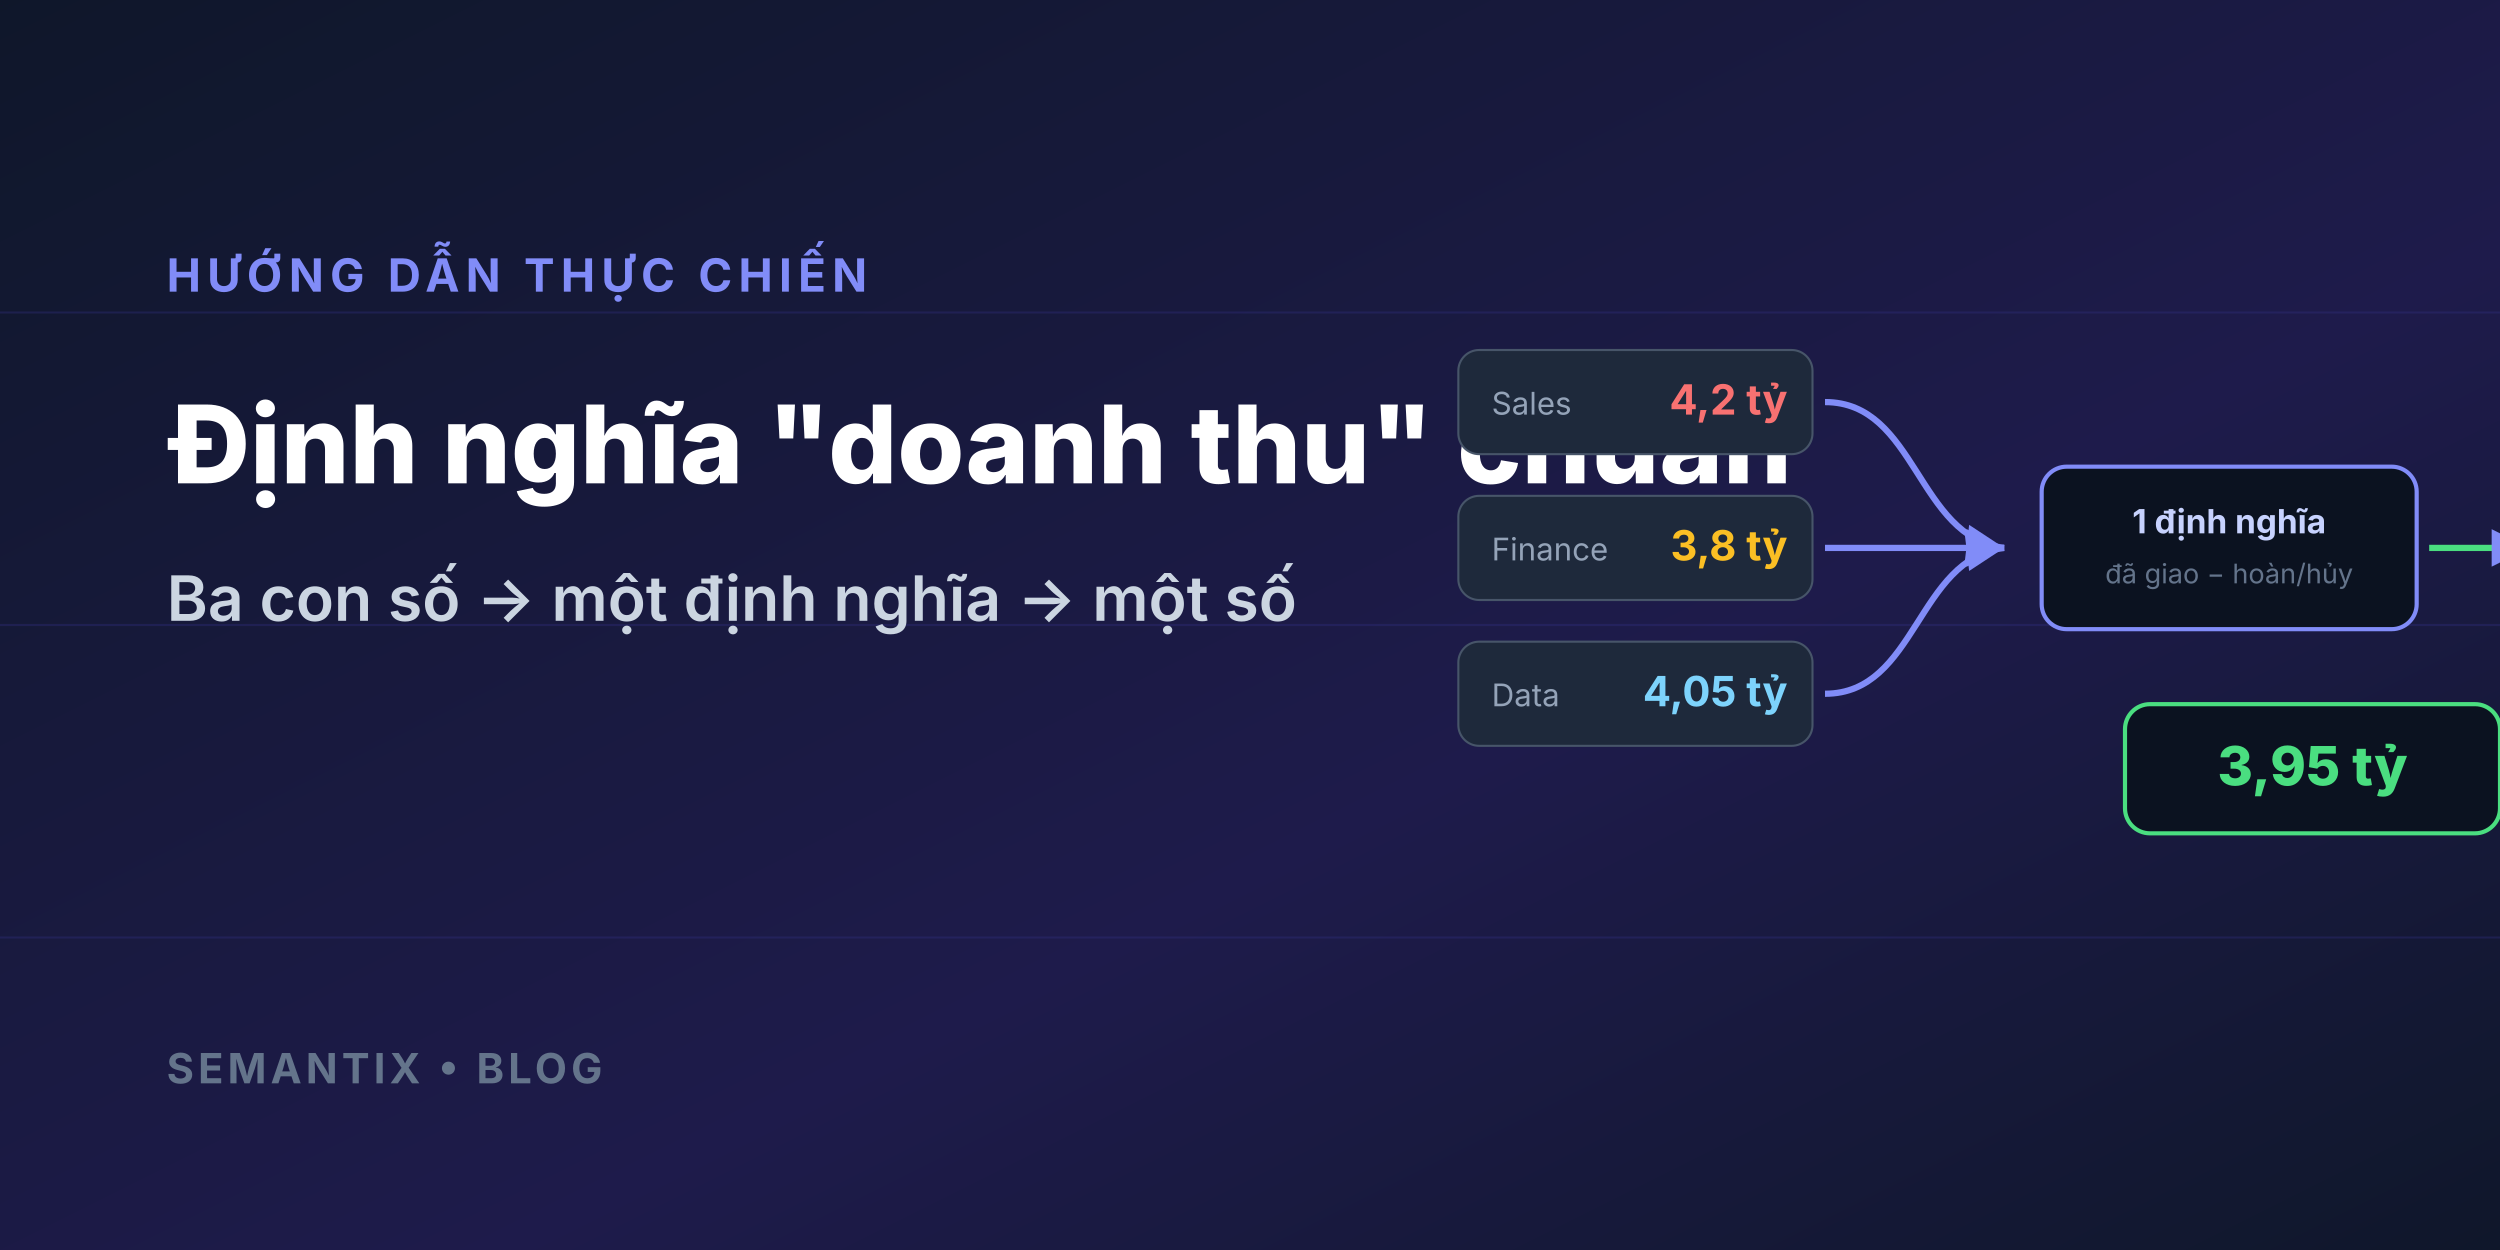
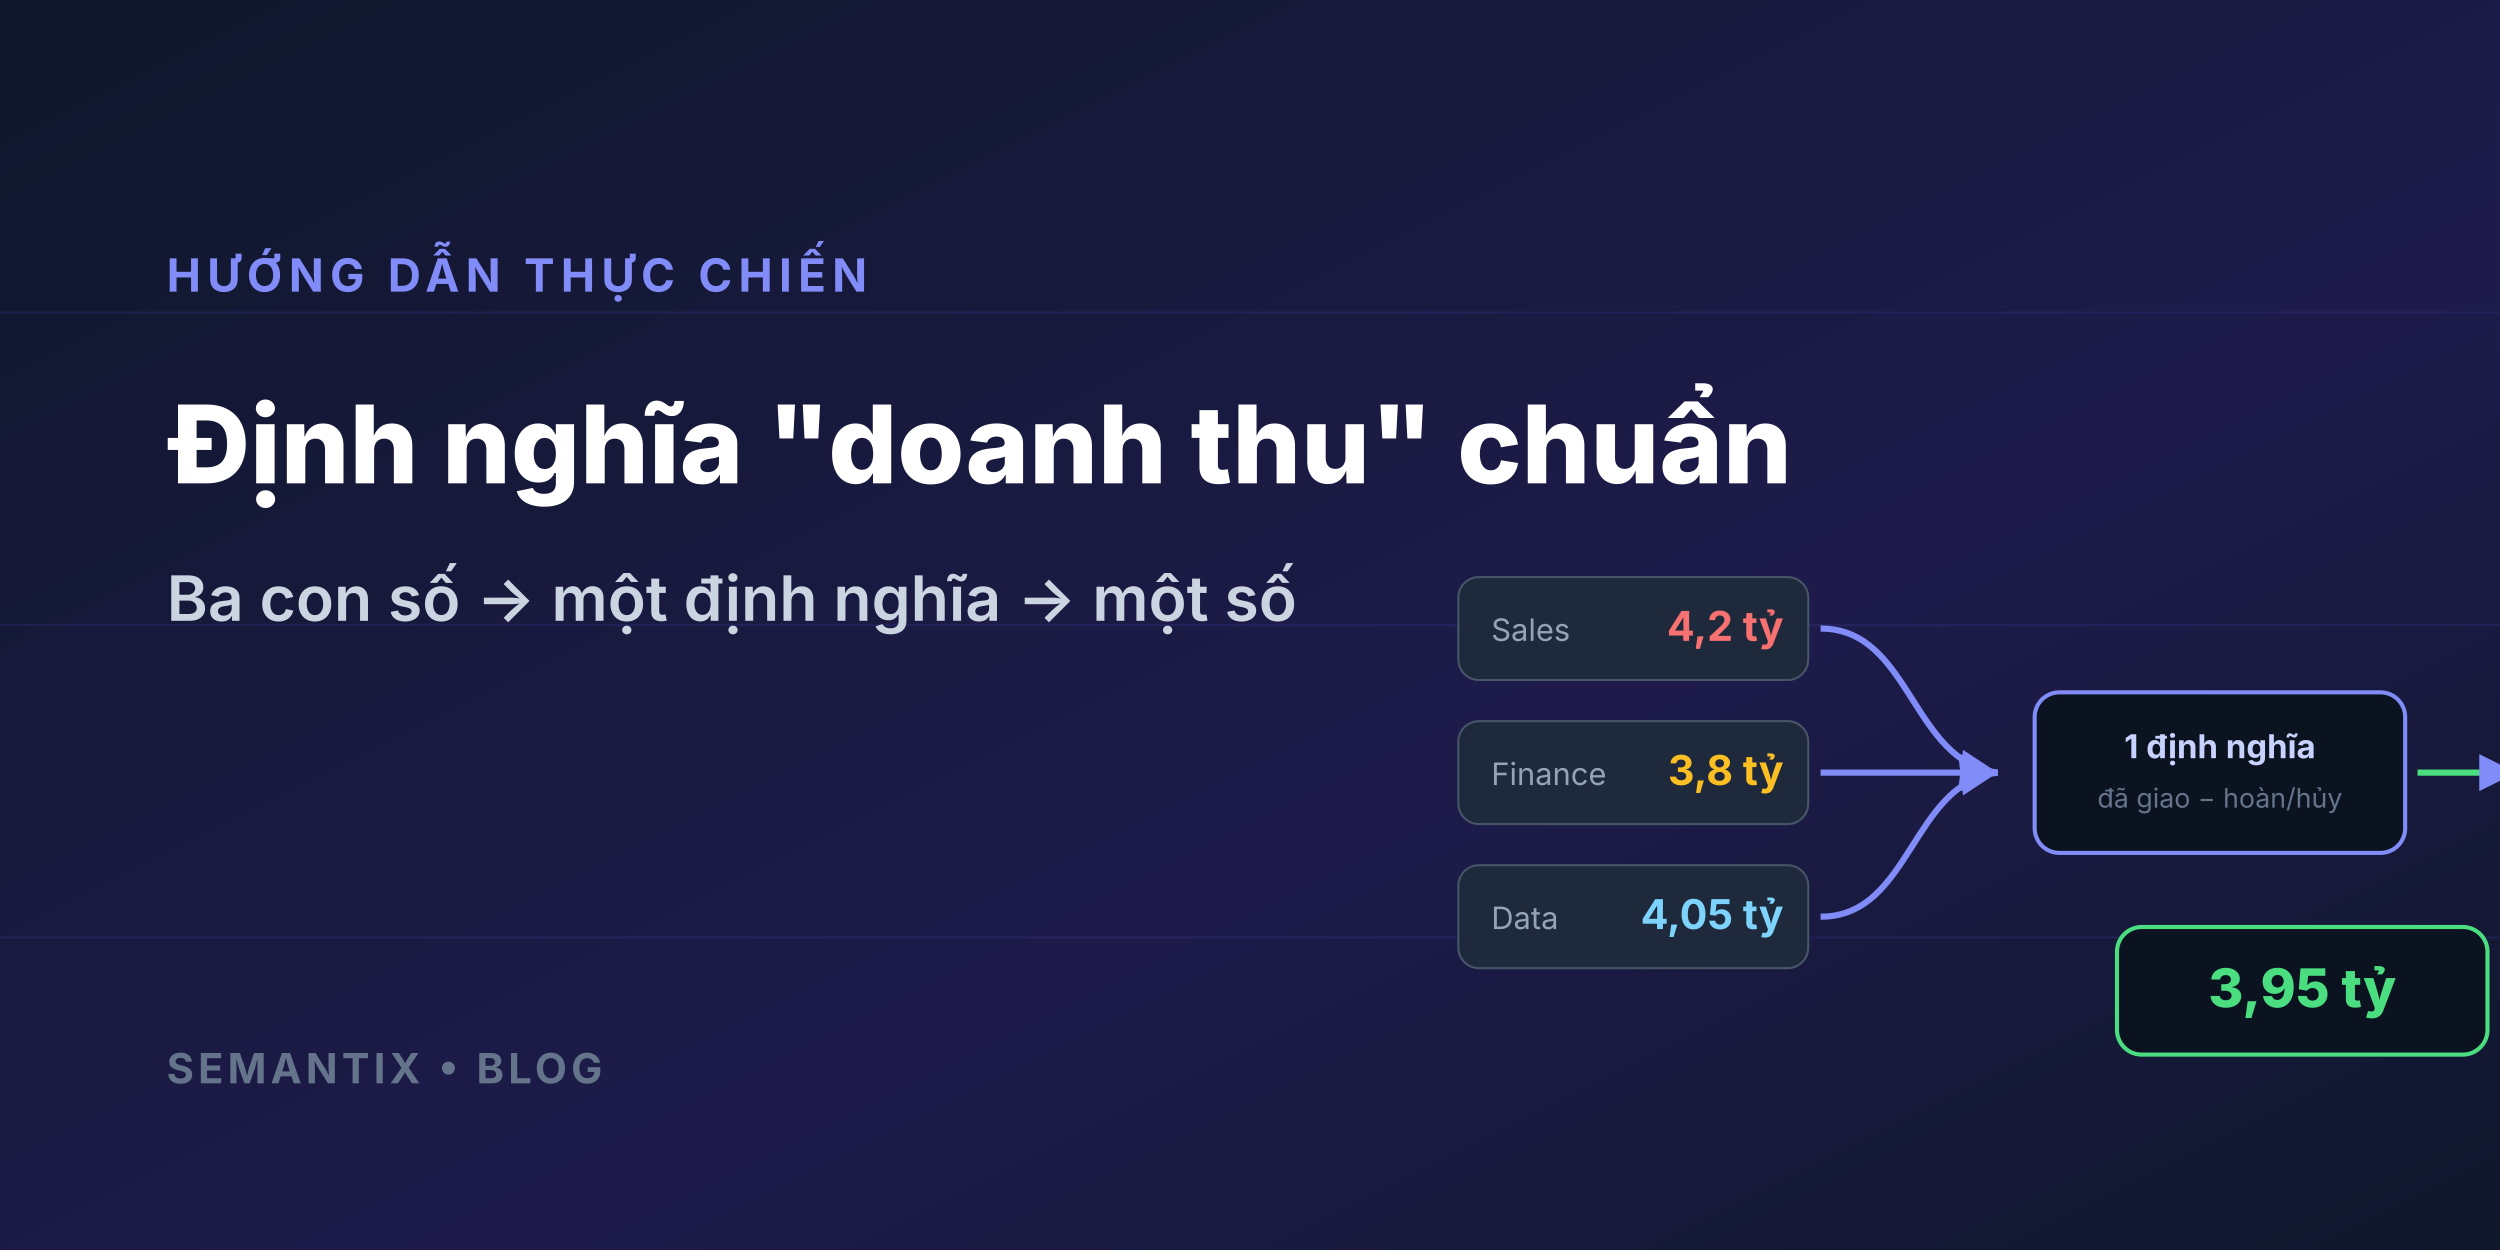
<svg xmlns="http://www.w3.org/2000/svg" viewBox="0 0 1200 600" font-family="Inter, 'Segoe UI', Arial, sans-serif">
  <defs>
    <linearGradient id="bghd018" x1="0" y1="0" x2="1" y2="1">
      <stop offset="0" stop-color="#0F172A" />
      <stop offset="0.6" stop-color="#1E1B4B" />
      <stop offset="1" stop-color="#0F172A" />
    </linearGradient>
    <marker id="ahd018" markerWidth="10" markerHeight="10" refX="6" refY="3" orient="auto">
      <path d="M0 0 L6 3 L0 6 Z" fill="#818CF8" />
    </marker>
  </defs>
  <rect width="1200" height="600" fill="url(#bghd018)" />
  <g stroke="#312E81" stroke-width="1" opacity="0.35">
    <line x1="0" y1="150" x2="1200" y2="150" />
    <line x1="0" y1="300" x2="1200" y2="300" />
    <line x1="0" y1="450" x2="1200" y2="450" />
  </g>
  <text x="80" y="140" fill="#818CF8" font-size="22" font-weight="700" letter-spacing="3">HƯỚNG DẪN THỰC CHIẾN</text>
  <text x="80" y="232" fill="#ffffff" font-size="52" font-weight="800">Định nghĩa "doanh thu" chuẩn</text>
  <text x="80" y="298" fill="#CBD5E1" font-size="30" font-weight="600">Ba con số → một định nghĩa → một số</text>
  <text x="80" y="520" fill="#64748B" font-size="20" font-weight="700" letter-spacing="2">SEMANTIX • BLOG</text>
-   <g transform="translate(700,168)">
+   <g transform="translate(700,277) scale(0.988)">
    <rect x="0" y="0" width="170" height="50" rx="10" fill="#1E293B" stroke="#475569" />
    <text x="16" y="31" fill="#94A3B8" font-size="15">Sales</text>
    <text x="158" y="31" fill="#F87171" font-size="20" font-weight="700" text-anchor="end">4,2 tỷ</text>
    <rect x="0" y="70" width="170" height="50" rx="10" fill="#1E293B" stroke="#475569" />
    <text x="16" y="101" fill="#94A3B8" font-size="15">Finance</text>
    <text x="158" y="101" fill="#FBBF24" font-size="20" font-weight="700" text-anchor="end">3,8 tỷ</text>
    <rect x="0" y="140" width="170" height="50" rx="10" fill="#1E293B" stroke="#475569" />
    <text x="16" y="171" fill="#94A3B8" font-size="15">Data</text>
    <text x="158" y="171" fill="#7DD3FC" font-size="20" font-weight="700" text-anchor="end">4,05 tỷ</text>
    <path d="M176 25 C220 25 220 90 262 95" stroke="#818CF8" stroke-width="3" fill="none" marker-end="url(#ahd018)" />
    <path d="M176 95 L262 95" stroke="#818CF8" stroke-width="3" fill="none" marker-end="url(#ahd018)" />
    <path d="M176 165 C220 165 220 100 262 95" stroke="#818CF8" stroke-width="3" fill="none" marker-end="url(#ahd018)" />
    <rect x="280" y="56" width="180" height="78" rx="12" fill="#0B1220" stroke="#818CF8" stroke-width="2" />
    <text x="370" y="88" fill="#C7D2FE" font-size="16" font-weight="700" text-anchor="middle">1 định nghĩa</text>
    <text x="370" y="112" fill="#64748B" font-size="13" text-anchor="middle">đã giao − hoàn/hủy</text>
    <path d="M466 95 L514 95" stroke="#4ADE80" stroke-width="3" fill="none" marker-end="url(#ahd018)" />
    <rect x="320" y="170" width="180" height="62" rx="12" fill="#0B1220" stroke="#4ADE80" stroke-width="2" />
    <text x="410" y="209" fill="#4ADE80" font-size="26" font-weight="800" text-anchor="middle">3,95 tỷ</text>
  </g>
</svg>
